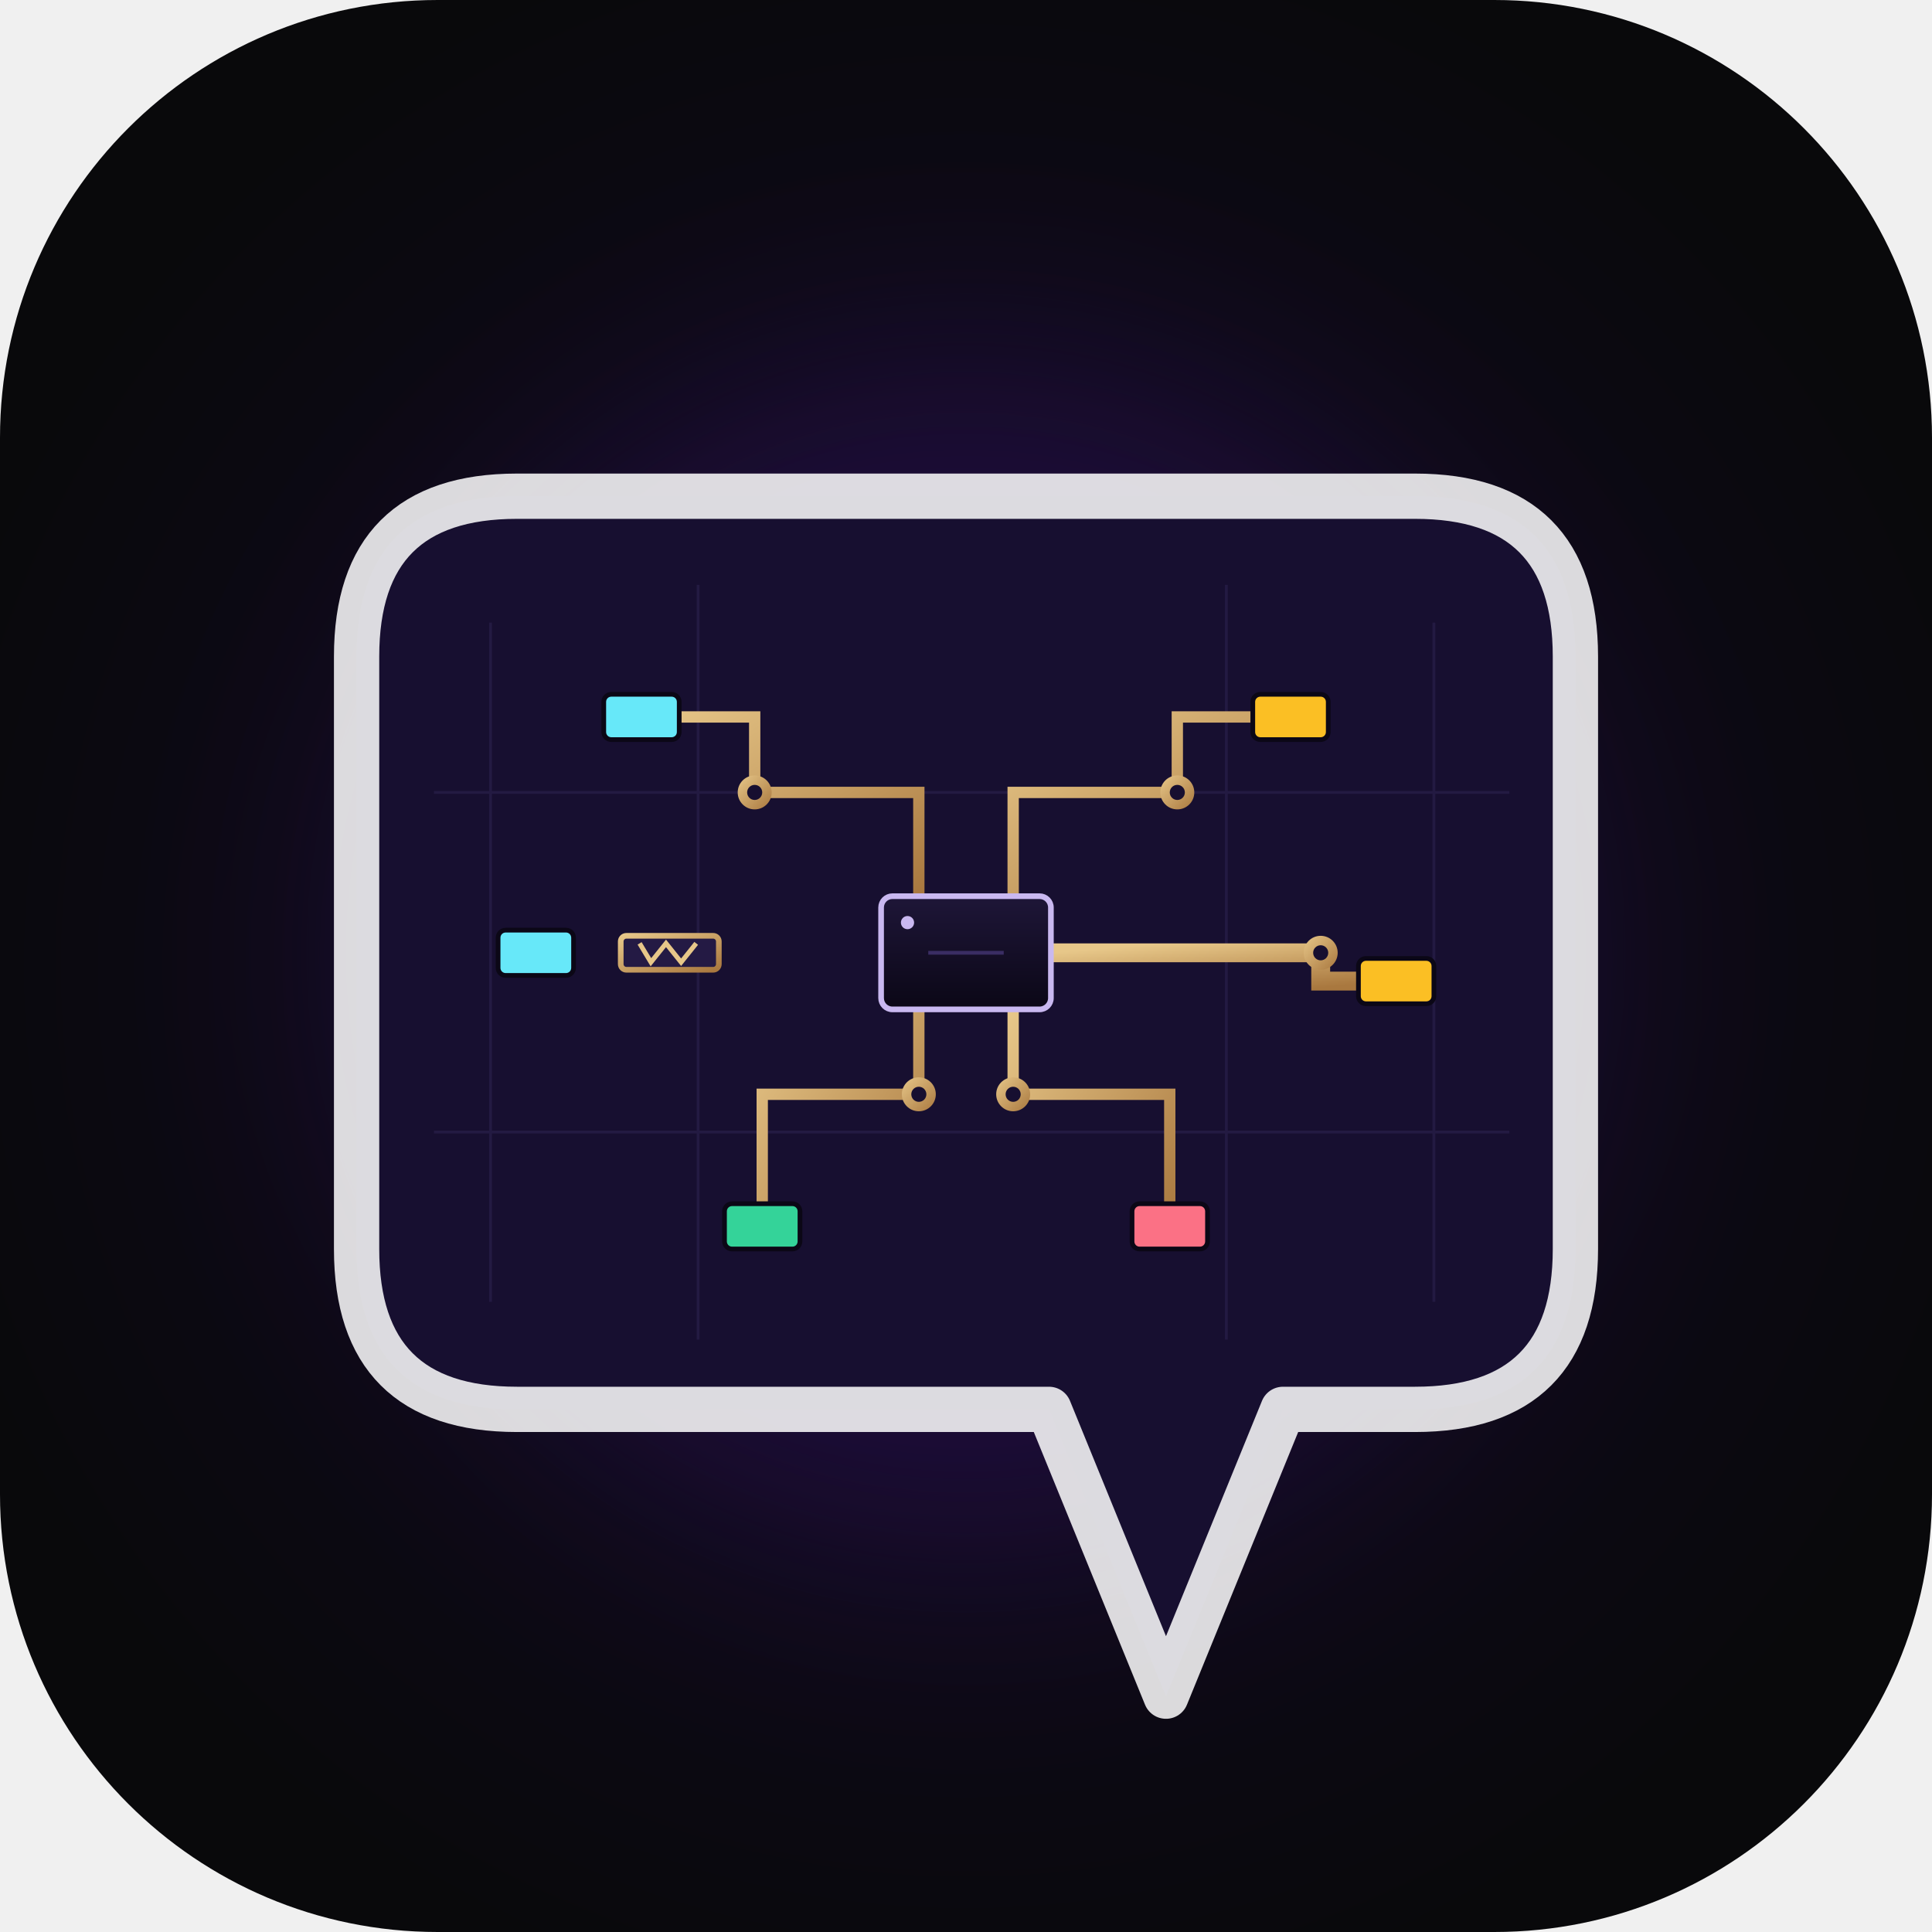
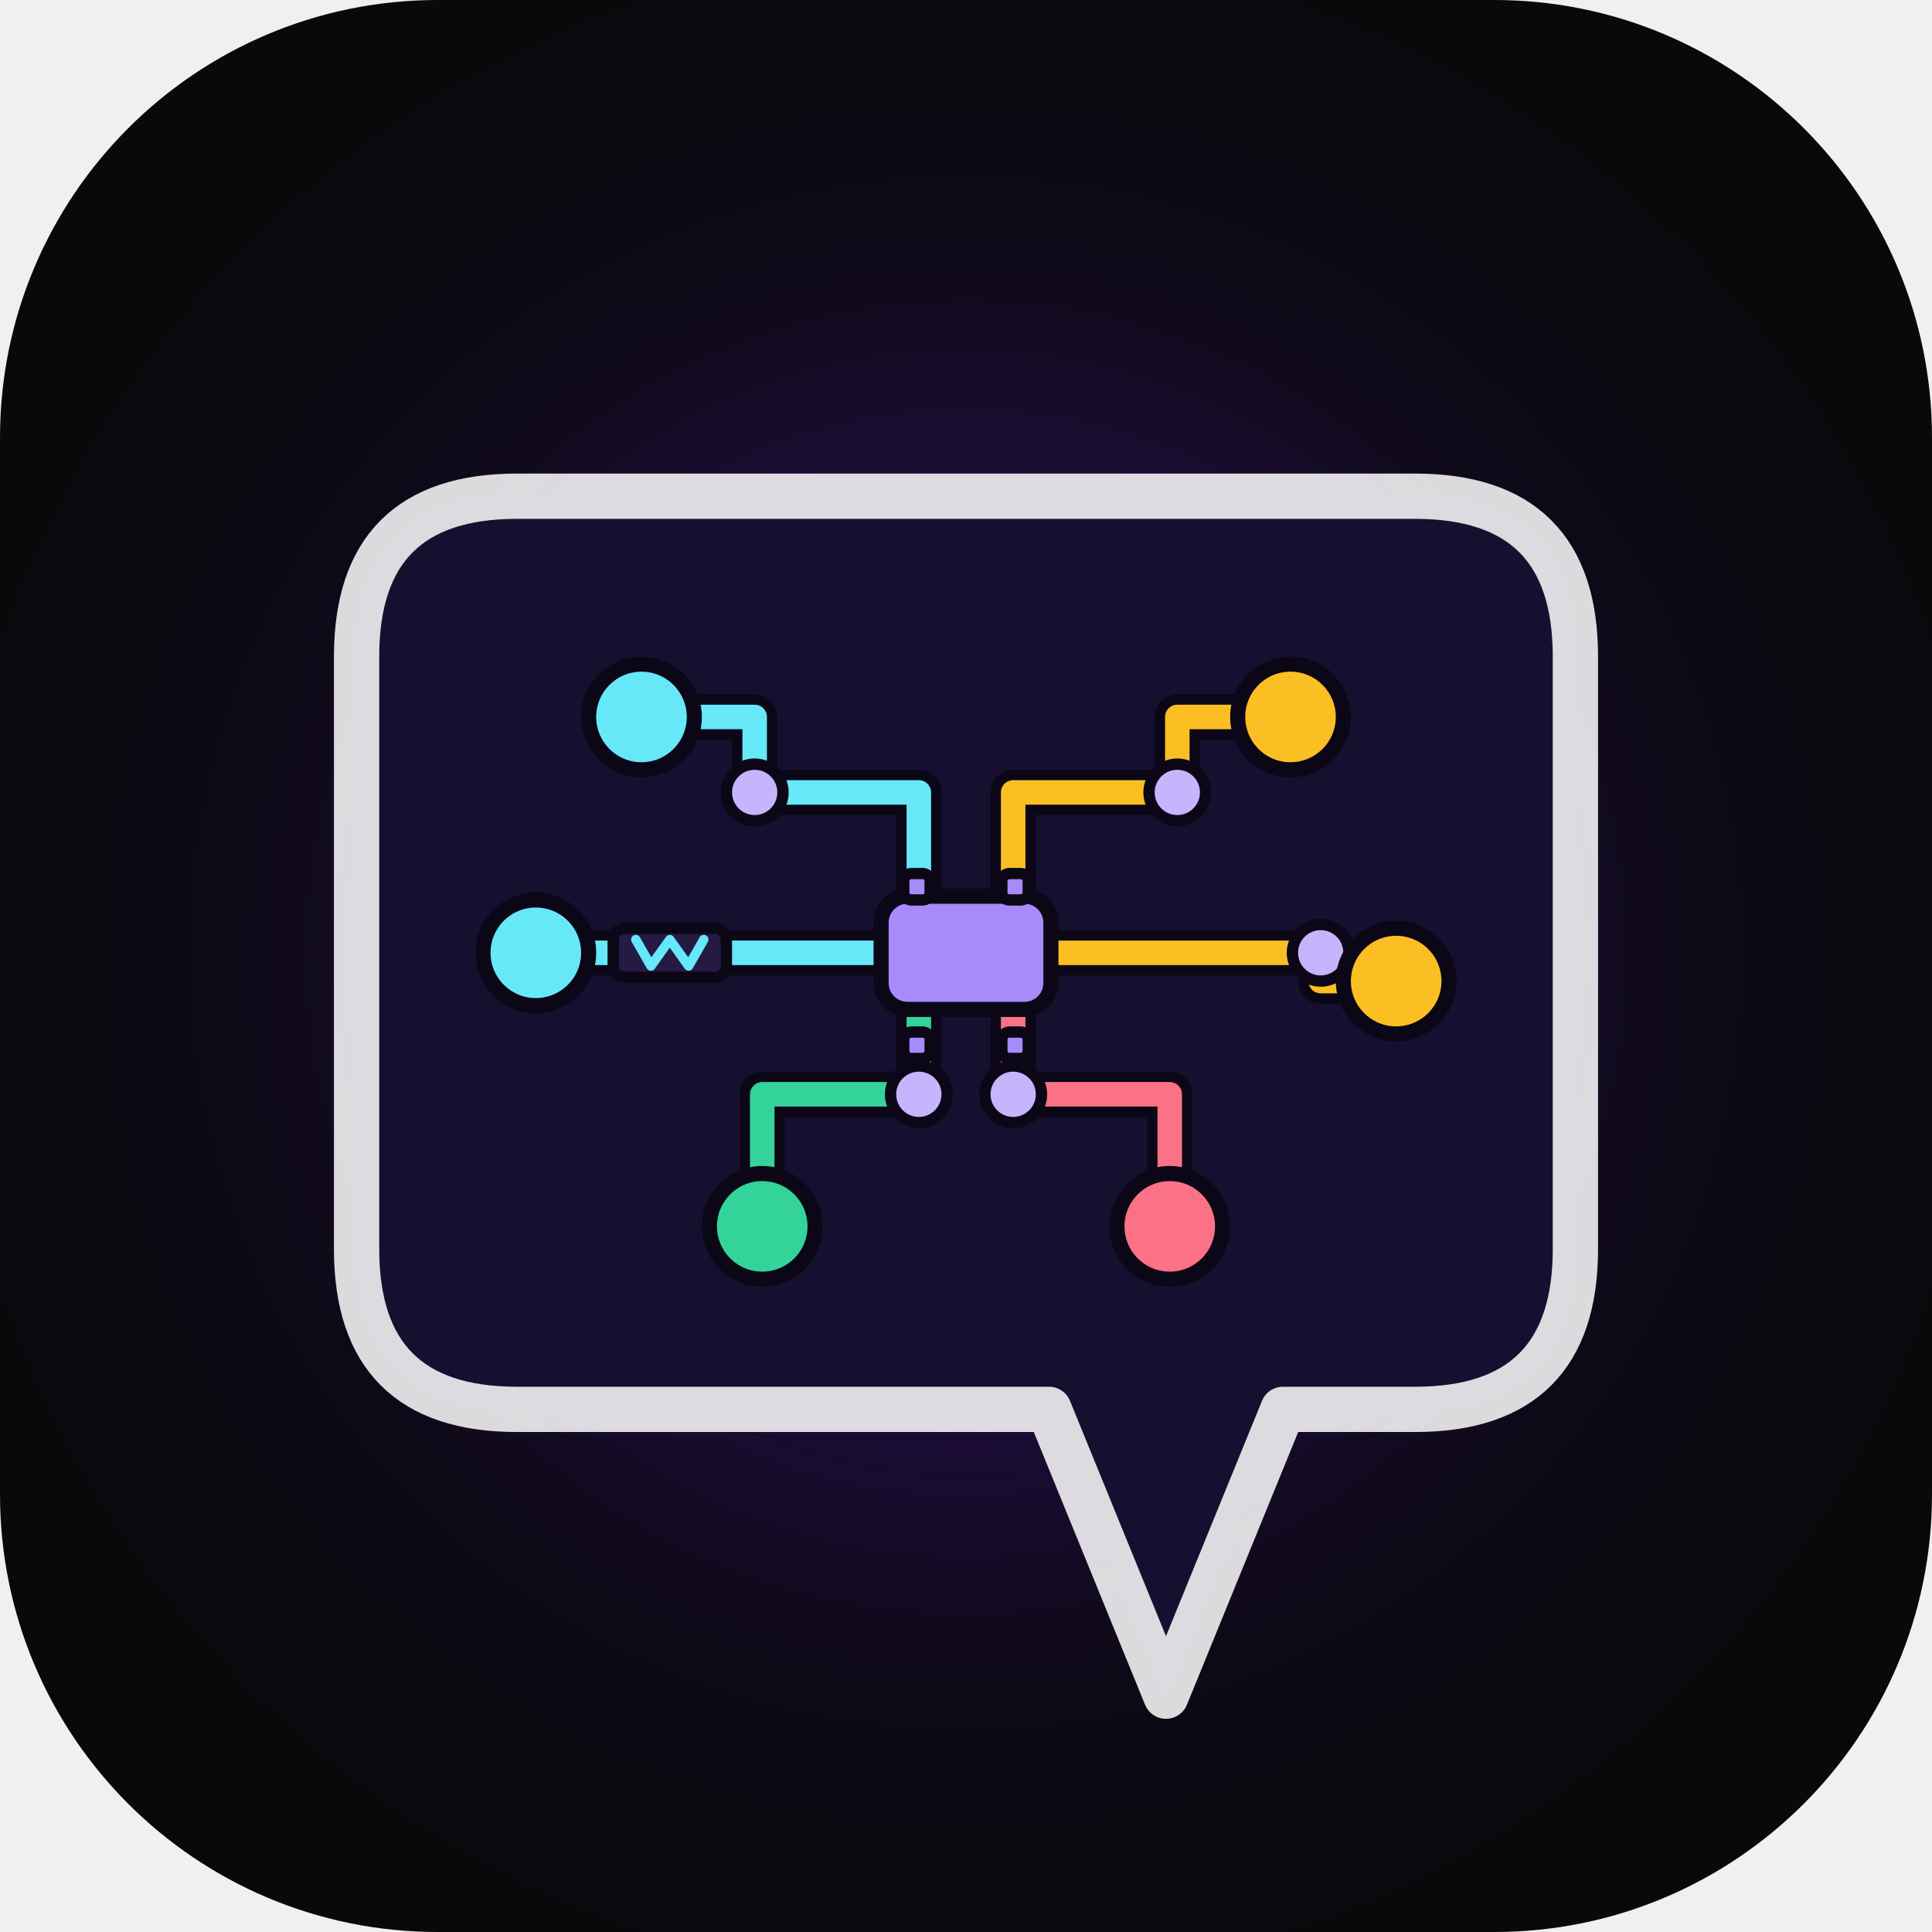
<svg xmlns="http://www.w3.org/2000/svg" width="1024" height="1024" viewBox="0 0 1024 1024">
  <defs>
    <radialGradient id="bg" cx="50%" cy="50%" r="55%">
      <stop offset="0%" stop-color="#130828" />
      <stop offset="100%" stop-color="#09090b" />
    </radialGradient>
    <clipPath id="iconClip">
      <rect width="1024" height="1024" rx="232" />
    </clipPath>
-     <linearGradient id="copper" x1="0%" y1="0%" x2="100%" y2="100%">
-       <stop offset="0%" stop-color="#e7c789" />
-       <stop offset="100%" stop-color="#a9783f" />
-     </linearGradient>
-     <linearGradient id="chipBody" x1="0%" y1="0%" x2="0%" y2="100%">
-       <stop offset="0%" stop-color="#1e1638" />
-       <stop offset="100%" stop-color="#0b0716" />
-     </linearGradient>
    <filter id="ambGlow" x="-50%" y="-50%" width="200%" height="200%">
      <feGaussianBlur stdDeviation="60" />
-     </filter>
-     <filter id="softGlow" x="-200%" y="-200%" width="500%" height="500%">
-       <feGaussianBlur in="SourceGraphic" stdDeviation="3" result="b" />
-       <feMerge>
-         <feMergeNode in="b" />
-         <feMergeNode in="SourceGraphic" />
-       </feMerge>
    </filter>
  </defs>
  <rect width="1024" height="1024" rx="232" fill="url(#bg)" />
  <g clip-path="url(#iconClip)">
    <circle cx="512" cy="505" r="320" fill="#6d28d9" opacity="0.16" filter="url(#ambGlow)" />
    <path d="M 189 348 Q 189 263 274 263 L 750 263 Q 835 263 835 348              L 835 662 Q 835 747 750 747 L 680 747 L 618 899 L 556 747              L 274 747 Q 189 747 189 662 Z" fill="#170f30" />
    <path d="M 189 348 Q 189 263 274 263 L 750 263 Q 835 263 835 348              L 835 662 Q 835 747 750 747 L 680 747 L 618 899 L 556 747              L 274 747 Q 189 747 189 662 Z" fill="none" stroke="white" stroke-width="24" stroke-opacity="0.85" stroke-linejoin="round" />
-     <g stroke="#3a2d63" stroke-width="1.5" opacity="0.35">
-       <line x1="260" y1="330" x2="260" y2="690" />
-       <line x1="370" y1="310" x2="370" y2="710" />
-       <line x1="650" y1="310" x2="650" y2="710" />
-       <line x1="760" y1="330" x2="760" y2="690" />
-       <line x1="230" y1="420" x2="800" y2="420" />
-       <line x1="230" y1="600" x2="800" y2="600" />
+     <g fill="none" stroke="#0b0716" stroke-width="24" stroke-linecap="round" stroke-linejoin="round">
+       <path d="M 487 475 L 487 420 L 400 420 L 400 380 L 340 380" />
+       <path d="M 467 505 L 284 505" />
+       <path d="M 537 475 L 537 420 L 624 420 L 624 380 L 684 380" />
+       <path d="M 557 505 L 700 505 L 700 520 L 740 520" />
+       <path d="M 537 535 L 537 580 L 620 580 L 620 650" />
+       <path d="M 487 535 L 487 580 L 404 580 L 404 650" />
    </g>
-     <path d="M 487 475 L 487 420 L 400 420 L 400 380 L 340 380" fill="none" stroke="url(#copper)" stroke-width="6" stroke-linecap="square" stroke-linejoin="miter" />
-     <path d="M 467 505 L 284 505" fill="none" stroke="url(#copper)" stroke-width="10" stroke-linecap="square" stroke-linejoin="miter" />
-     <path d="M 537 475 L 537 420 L 624 420 L 624 380 L 684 380" fill="none" stroke="url(#copper)" stroke-width="6" stroke-linecap="square" stroke-linejoin="miter" />
-     <path d="M 557 505 L 700 505 L 700 520 L 740 520" fill="none" stroke="url(#copper)" stroke-width="10" stroke-linecap="square" stroke-linejoin="miter" />
-     <path d="M 537 535 L 537 580 L 620 580 L 620 650" fill="none" stroke="url(#copper)" stroke-width="6" stroke-linecap="square" stroke-linejoin="miter" />
-     <path d="M 487 535 L 487 580 L 404 580 L 404 650" fill="none" stroke="url(#copper)" stroke-width="6" stroke-linecap="square" stroke-linejoin="miter" />
+     <path d="M 487 475 L 487 420 L 400 420 L 400 380 L 340 380" fill="none" stroke="#67e8f9" stroke-width="13" stroke-linecap="round" stroke-linejoin="round" />
+     <path d="M 467 505 L 284 505" fill="none" stroke="#67e8f9" stroke-width="13" stroke-linecap="round" stroke-linejoin="round" />
+     <path d="M 537 475 L 537 420 L 624 420 L 624 380 L 684 380" fill="none" stroke="#fbbf24" stroke-width="13" stroke-linecap="round" stroke-linejoin="round" />
+     <path d="M 557 505 L 700 505 L 700 520 L 740 520" fill="none" stroke="#fbbf24" stroke-width="13" stroke-linecap="round" stroke-linejoin="round" />
+     <path d="M 537 535 L 537 580 L 620 580 L 620 650" fill="none" stroke="#fb7185" stroke-width="13" stroke-linecap="round" stroke-linejoin="round" />
+     <path d="M 487 535 L 487 580 L 404 580 L 404 650" fill="none" stroke="#34d399" stroke-width="13" stroke-linecap="round" stroke-linejoin="round" />
    <g transform="translate(355,505)">
-       <rect x="-26" y="-9" width="52" height="18" rx="3" fill="#241a44" stroke="url(#copper)" stroke-width="3" />
-       <path d="M -16 -5 L -10 5 L -2 -5 L 6 5 L 14 -5" fill="none" stroke="#e7c789" stroke-width="2.5" />
+       <rect x="-30" y="-13" width="60" height="26" rx="6" fill="#241a44" stroke="#0b0716" stroke-width="6" />
+       <path d="M -18 -7 L -10 7 L 0 -7 L 10 7 L 18 -7" fill="none" stroke="#67e8f9" stroke-width="5" stroke-linecap="round" stroke-linejoin="round" />
    </g>
-     <circle cx="400" cy="420" r="9" fill="url(#copper)" />
-     <circle cx="400" cy="420" r="4" fill="#170f30" />
-     <circle cx="624" cy="420" r="9" fill="url(#copper)" />
-     <circle cx="624" cy="420" r="4" fill="#170f30" />
-     <circle cx="700" cy="505" r="9" fill="url(#copper)" />
-     <circle cx="700" cy="505" r="4" fill="#170f30" />
-     <circle cx="537" cy="580" r="9" fill="url(#copper)" />
-     <circle cx="537" cy="580" r="4" fill="#170f30" />
-     <circle cx="487" cy="580" r="9" fill="url(#copper)" />
-     <circle cx="487" cy="580" r="4" fill="#170f30" />
-     <g stroke="#0b0716" stroke-width="2.5">
-       <rect x="320" y="368" width="40" height="24" rx="4" fill="#67e8f9" />
-       <rect x="264" y="493" width="40" height="24" rx="4" fill="#67e8f9" />
-       <rect x="664" y="368" width="40" height="24" rx="4" fill="#fbbf24" />
-       <rect x="720" y="508" width="40" height="24" rx="4" fill="#fbbf24" />
-       <rect x="600" y="638" width="40" height="24" rx="4" fill="#fb7185" />
-       <rect x="384" y="638" width="40" height="24" rx="4" fill="#34d399" />
-     </g>
-     <rect x="467" y="475" width="90" height="60" rx="6" fill="url(#chipBody)" stroke="#c9b8f0" stroke-width="3" />
-     <circle cx="481" cy="489" r="3.5" fill="#c9b8f0" />
-     <line x1="492" y1="505" x2="532" y2="505" stroke="#3a2d63" stroke-width="2" />
+     <circle cx="400" cy="420" r="15" fill="#c4b5fd" stroke="#0b0716" stroke-width="6" />
+     <circle cx="624" cy="420" r="15" fill="#c4b5fd" stroke="#0b0716" stroke-width="6" />
+     <circle cx="700" cy="505" r="15" fill="#c4b5fd" stroke="#0b0716" stroke-width="6" />
+     <circle cx="537" cy="580" r="15" fill="#c4b5fd" stroke="#0b0716" stroke-width="6" />
+     <circle cx="487" cy="580" r="15" fill="#c4b5fd" stroke="#0b0716" stroke-width="6" />
+     <circle cx="340" cy="380" r="28" fill="#67e8f9" stroke="#0b0716" stroke-width="8" />
+     <circle cx="284" cy="505" r="28" fill="#67e8f9" stroke="#0b0716" stroke-width="8" />
+     <circle cx="684" cy="380" r="28" fill="#fbbf24" stroke="#0b0716" stroke-width="8" />
+     <circle cx="740" cy="520" r="28" fill="#fbbf24" stroke="#0b0716" stroke-width="8" />
+     <circle cx="620" cy="650" r="28" fill="#fb7185" stroke="#0b0716" stroke-width="8" />
+     <circle cx="404" cy="650" r="28" fill="#34d399" stroke="#0b0716" stroke-width="8" />
+     <rect x="467" y="475" width="90" height="60" rx="14" fill="#a78bfa" stroke="#0b0716" stroke-width="8" />
+     <rect x="479" y="463" width="14" height="14" rx="4" fill="#a78bfa" stroke="#0b0716" stroke-width="6" />
+     <rect x="531" y="463" width="14" height="14" rx="4" fill="#a78bfa" stroke="#0b0716" stroke-width="6" />
+     <rect x="479" y="547" width="14" height="14" rx="4" fill="#a78bfa" stroke="#0b0716" stroke-width="6" />
+     <rect x="531" y="547" width="14" height="14" rx="4" fill="#a78bfa" stroke="#0b0716" stroke-width="6" />
  </g>
</svg>
